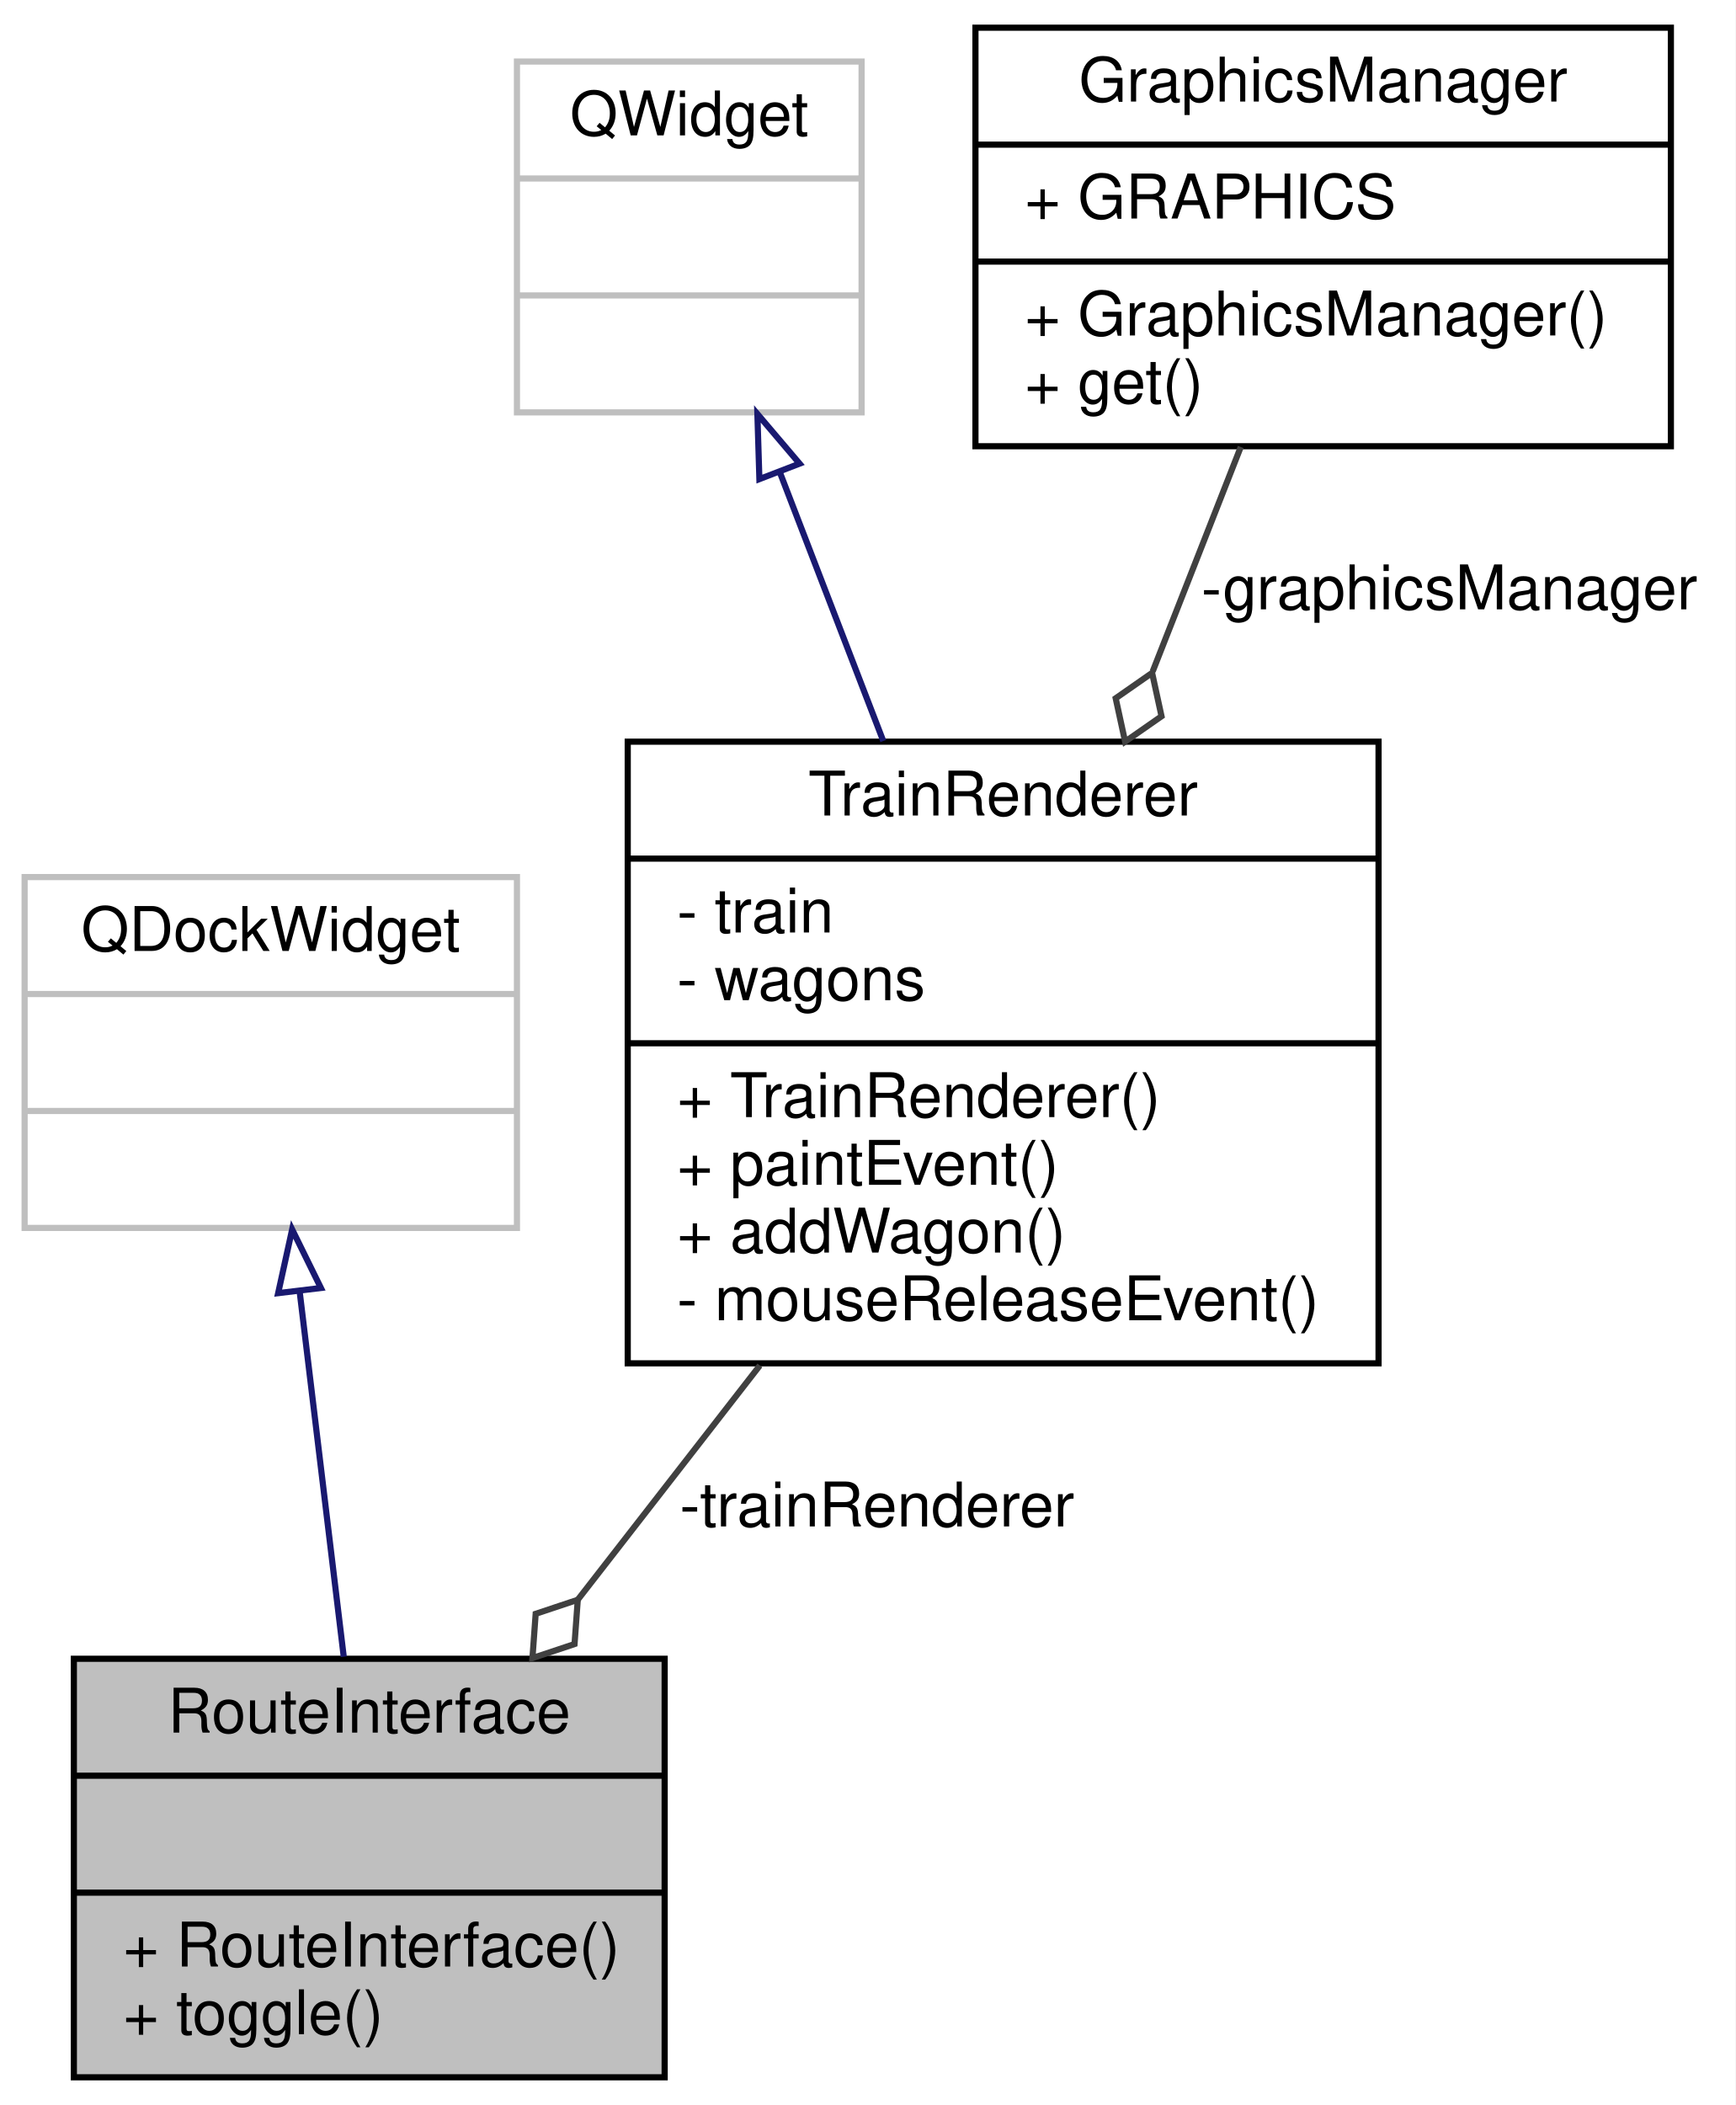
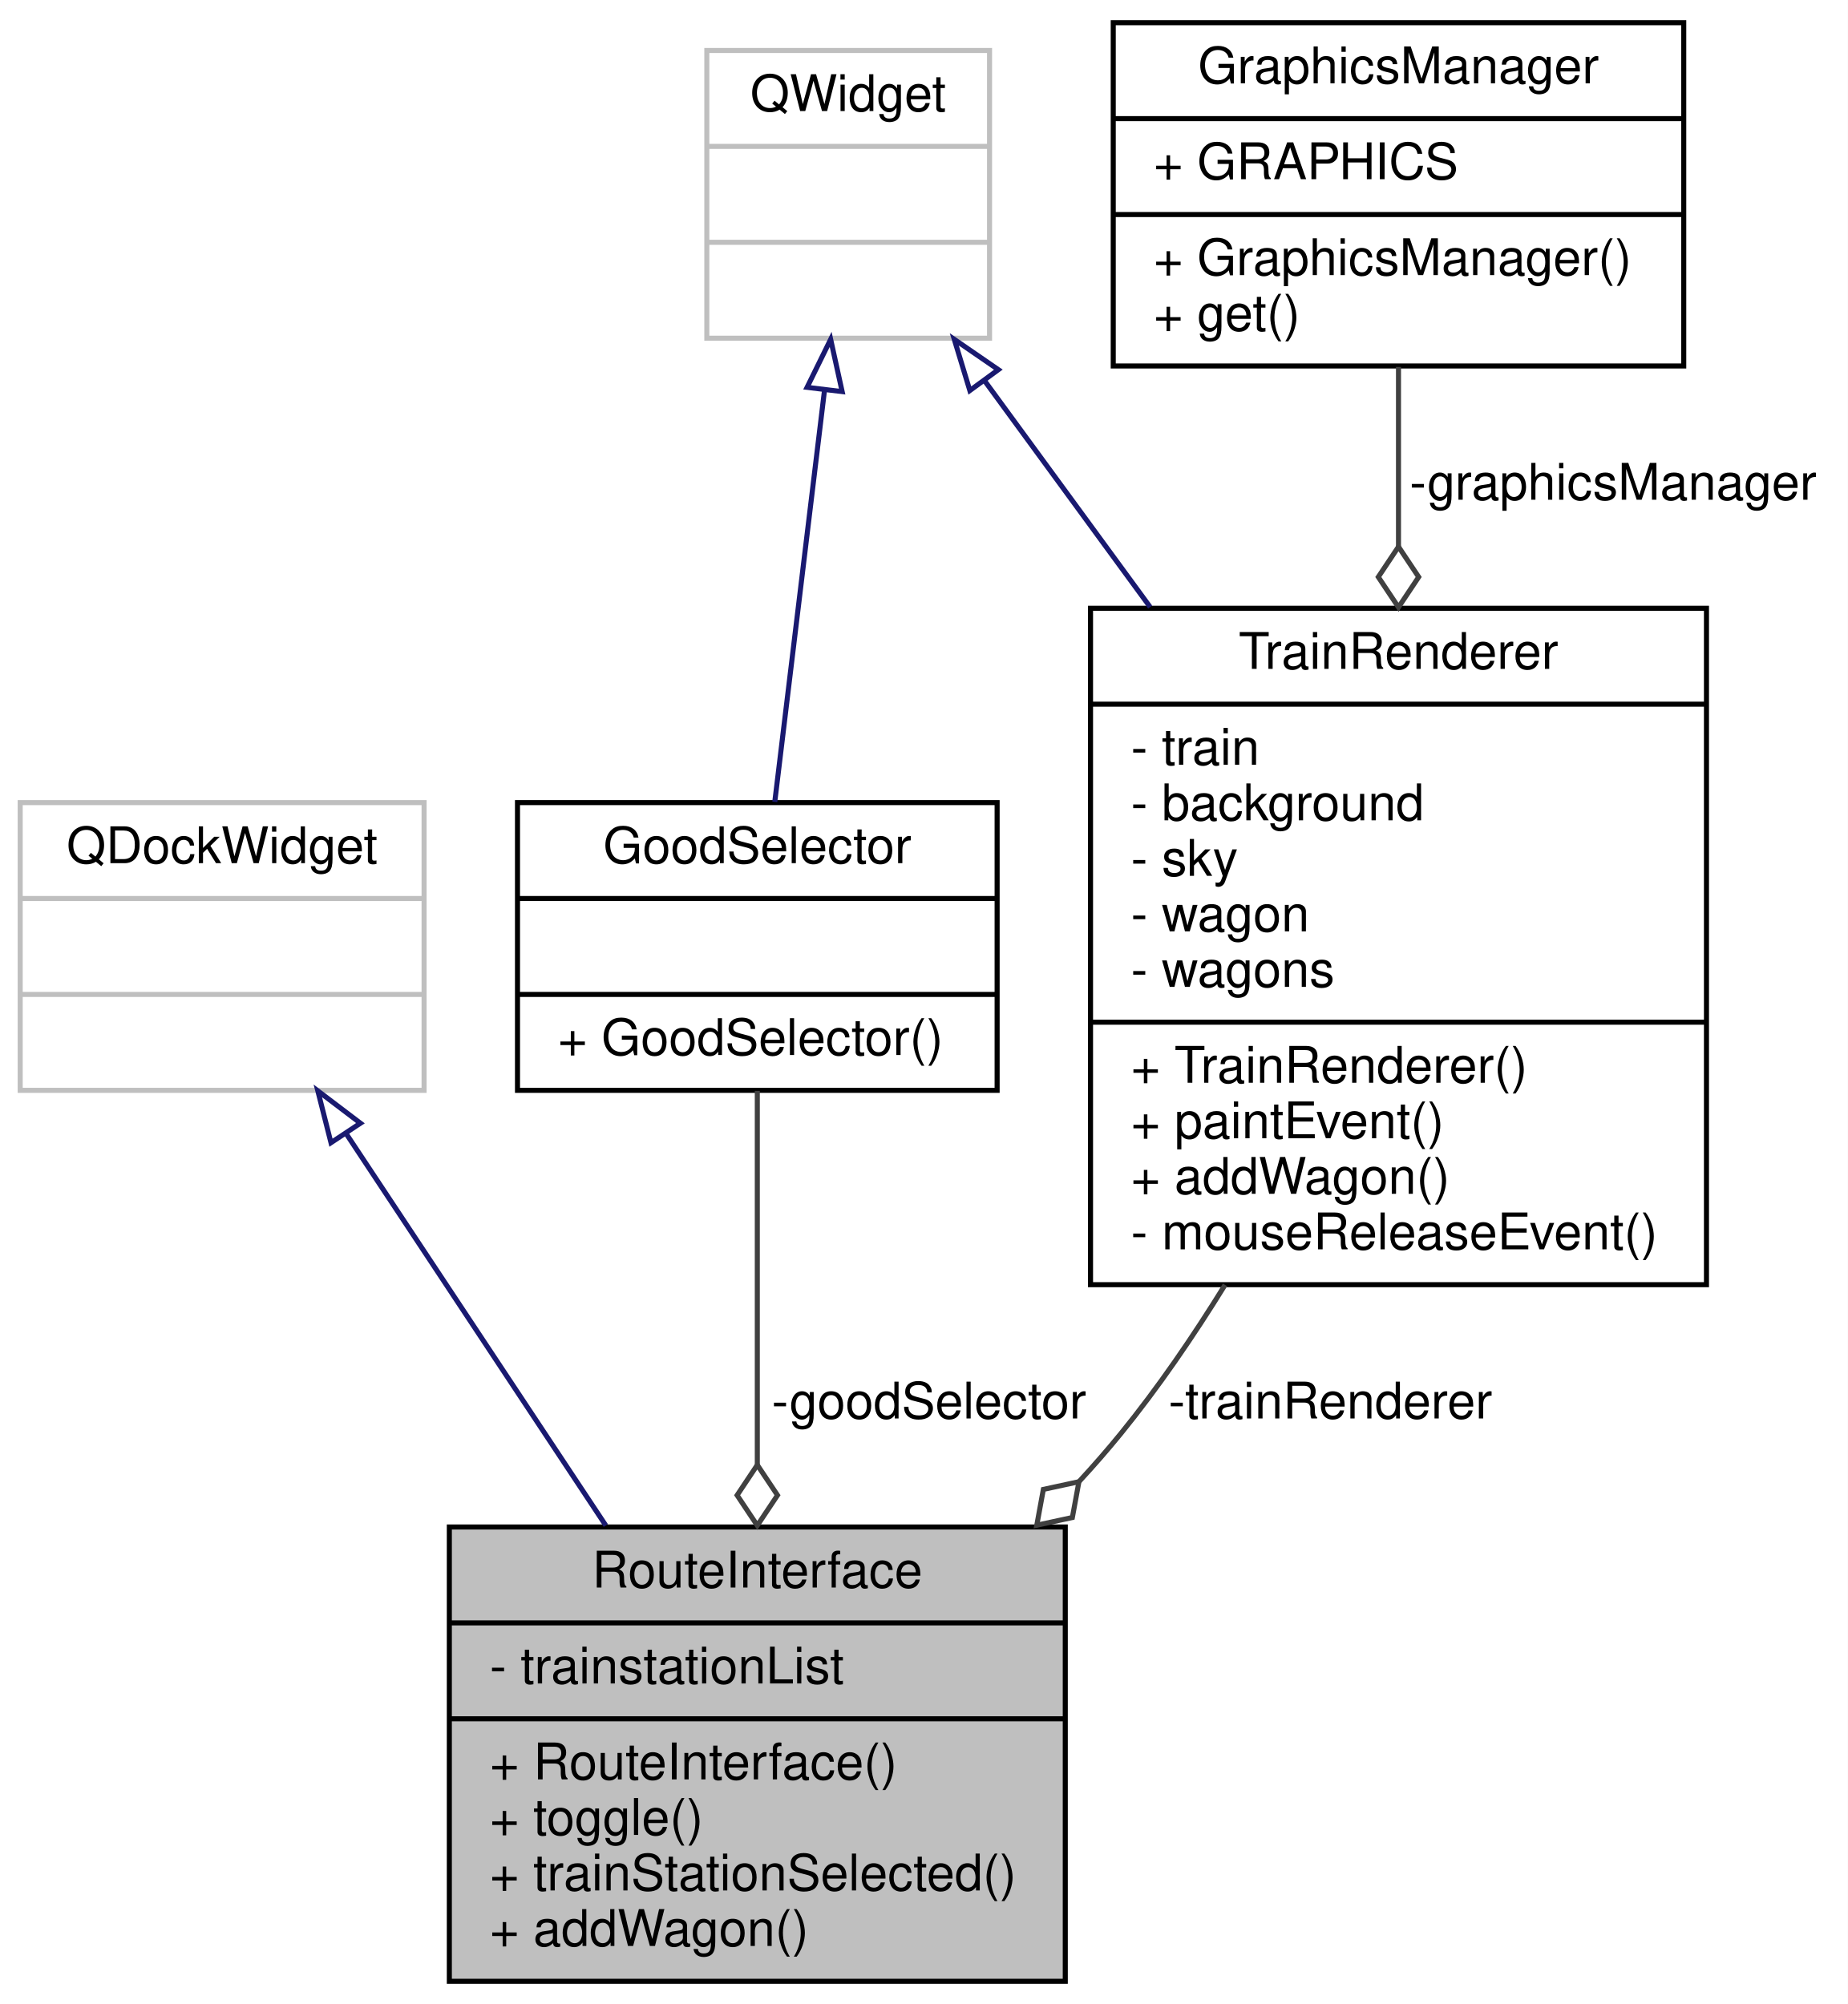
- <svg xmlns="http://www.w3.org/2000/svg" xmlns:xlink="http://www.w3.org/1999/xlink" width="282pt" height="342pt" viewBox="0.00 0.00 282.00 342.00">
-   <g id="graph0" class="graph" transform="scale(1 1) rotate(0) translate(4 338)">
-     <polygon fill="#ffffff" stroke="transparent" points="-4,4 -4,-338 278,-338 278,4 -4,4" />
+ <svg xmlns="http://www.w3.org/2000/svg" xmlns:xlink="http://www.w3.org/1999/xlink" width="366pt" height="397pt" viewBox="0.00 0.00 366.00 397.00">
+   <g id="graph0" class="graph" transform="scale(1 1) rotate(0) translate(4 393)">
+     <polygon fill="#ffffff" stroke="transparent" points="-4,4 -4,-393 362,-393 362,4 -4,4" />
    <g id="node1" class="node">
      <g id="a_node1">
        <a xlink:title=" ">
-           <polygon fill="#bfbfbf" stroke="#000000" points="8,-.5 8,-68.5 104,-68.5 104,-.5 8,-.5" />
-           <text text-anchor="middle" x="56" y="-56.5" font-family="Helvetica,sans-Serif" font-size="10.00" fill="#000000">RouteInterface</text>
-           <polyline fill="none" stroke="#000000" points="8,-49.5 104,-49.5 " />
-           <text text-anchor="middle" x="56" y="-37.5" font-family="Helvetica,sans-Serif" font-size="10.00" fill="#000000"> </text>
-           <polyline fill="none" stroke="#000000" points="8,-30.5 104,-30.5 " />
-           <text text-anchor="start" x="16" y="-18.5" font-family="Helvetica,sans-Serif" font-size="10.00" fill="#000000">+ RouteInterface()</text>
-           <text text-anchor="start" x="16" y="-7.5" font-family="Helvetica,sans-Serif" font-size="10.00" fill="#000000">+ toggle()</text>
+           <polygon fill="#bfbfbf" stroke="#000000" points="85,-.5 85,-90.5 207,-90.5 207,-.5 85,-.5" />
+           <text text-anchor="middle" x="146" y="-78.5" font-family="Helvetica,sans-Serif" font-size="10.00" fill="#000000">RouteInterface</text>
+           <polyline fill="none" stroke="#000000" points="85,-71.5 207,-71.5 " />
+           <text text-anchor="start" x="93" y="-59.5" font-family="Helvetica,sans-Serif" font-size="10.00" fill="#000000">- trainstationList</text>
+           <polyline fill="none" stroke="#000000" points="85,-52.5 207,-52.5 " />
+           <text text-anchor="start" x="93" y="-40.5" font-family="Helvetica,sans-Serif" font-size="10.00" fill="#000000">+ RouteInterface()</text>
+           <text text-anchor="start" x="93" y="-29.5" font-family="Helvetica,sans-Serif" font-size="10.00" fill="#000000">+ toggle()</text>
+           <text text-anchor="start" x="93" y="-18.5" font-family="Helvetica,sans-Serif" font-size="10.00" fill="#000000">+ trainStationSelected()</text>
+           <text text-anchor="start" x="93" y="-7.5" font-family="Helvetica,sans-Serif" font-size="10.00" fill="#000000">+ addWagon()</text>
        </a>
      </g>
    </g>
    <g id="node2" class="node">
      <g id="a_node2">
        <a xlink:title=" ">
-           <polygon fill="#ffffff" stroke="#bfbfbf" points="0,-138.5 0,-195.5 80,-195.5 80,-138.5 0,-138.5" />
-           <text text-anchor="middle" x="40" y="-183.5" font-family="Helvetica,sans-Serif" font-size="10.00" fill="#000000">QDockWidget</text>
-           <polyline fill="none" stroke="#bfbfbf" points="0,-176.5 80,-176.5 " />
-           <text text-anchor="middle" x="40" y="-164.5" font-family="Helvetica,sans-Serif" font-size="10.00" fill="#000000"> </text>
-           <polyline fill="none" stroke="#bfbfbf" points="0,-157.5 80,-157.5 " />
-           <text text-anchor="middle" x="40" y="-145.5" font-family="Helvetica,sans-Serif" font-size="10.00" fill="#000000"> </text>
+           <polygon fill="#ffffff" stroke="#bfbfbf" points="0,-177 0,-234 80,-234 80,-177 0,-177" />
+           <text text-anchor="middle" x="40" y="-222" font-family="Helvetica,sans-Serif" font-size="10.00" fill="#000000">QDockWidget</text>
+           <polyline fill="none" stroke="#bfbfbf" points="0,-215 80,-215 " />
+           <text text-anchor="middle" x="40" y="-203" font-family="Helvetica,sans-Serif" font-size="10.00" fill="#000000"> </text>
+           <polyline fill="none" stroke="#bfbfbf" points="0,-196 80,-196 " />
+           <text text-anchor="middle" x="40" y="-184" font-family="Helvetica,sans-Serif" font-size="10.00" fill="#000000"> </text>
        </a>
      </g>
    </g>
    <g id="edge1" class="edge">
-       <path fill="none" stroke="#191970" d="M44.683,-128.22C46.954,-109.412 49.659,-87.014 51.854,-68.832" />
-       <polygon fill="none" stroke="#191970" points="41.196,-127.902 43.472,-138.25 48.145,-128.741 41.196,-127.902" />
+       <path fill="none" stroke="#191970" d="M64.588,-168.386C79.915,-145.25 99.744,-115.321 115.994,-90.791" />
+       <polygon fill="none" stroke="#191970" points="61.556,-166.626 58.951,-176.895 67.391,-170.492 61.556,-166.626" />
    </g>
    <g id="node3" class="node">
      <g id="a_node3">
        <a xlink:href="classTrainRenderer.html" target="_top" xlink:title=" ">
-           <polygon fill="#ffffff" stroke="#000000" points="98,-116.5 98,-217.5 220,-217.5 220,-116.5 98,-116.5" />
-           <text text-anchor="middle" x="159" y="-205.5" font-family="Helvetica,sans-Serif" font-size="10.00" fill="#000000">TrainRenderer</text>
-           <polyline fill="none" stroke="#000000" points="98,-198.5 220,-198.5 " />
-           <text text-anchor="start" x="106" y="-186.5" font-family="Helvetica,sans-Serif" font-size="10.00" fill="#000000">- train</text>
-           <text text-anchor="start" x="106" y="-175.5" font-family="Helvetica,sans-Serif" font-size="10.00" fill="#000000">- wagons</text>
-           <polyline fill="none" stroke="#000000" points="98,-168.5 220,-168.5 " />
-           <text text-anchor="start" x="106" y="-156.5" font-family="Helvetica,sans-Serif" font-size="10.00" fill="#000000">+ TrainRenderer()</text>
-           <text text-anchor="start" x="106" y="-145.5" font-family="Helvetica,sans-Serif" font-size="10.00" fill="#000000">+ paintEvent()</text>
-           <text text-anchor="start" x="106" y="-134.5" font-family="Helvetica,sans-Serif" font-size="10.00" fill="#000000">+ addWagon()</text>
-           <text text-anchor="start" x="106" y="-123.5" font-family="Helvetica,sans-Serif" font-size="10.00" fill="#000000">- mouseReleaseEvent()</text>
+           <polygon fill="#ffffff" stroke="#000000" points="212,-138.5 212,-272.5 334,-272.5 334,-138.5 212,-138.5" />
+           <text text-anchor="middle" x="273" y="-260.5" font-family="Helvetica,sans-Serif" font-size="10.00" fill="#000000">TrainRenderer</text>
+           <polyline fill="none" stroke="#000000" points="212,-253.5 334,-253.5 " />
+           <text text-anchor="start" x="220" y="-241.5" font-family="Helvetica,sans-Serif" font-size="10.00" fill="#000000">- train</text>
+           <text text-anchor="start" x="220" y="-230.5" font-family="Helvetica,sans-Serif" font-size="10.00" fill="#000000">- background</text>
+           <text text-anchor="start" x="220" y="-219.5" font-family="Helvetica,sans-Serif" font-size="10.00" fill="#000000">- sky</text>
+           <text text-anchor="start" x="220" y="-208.5" font-family="Helvetica,sans-Serif" font-size="10.00" fill="#000000">- wagon</text>
+           <text text-anchor="start" x="220" y="-197.5" font-family="Helvetica,sans-Serif" font-size="10.00" fill="#000000">- wagons</text>
+           <polyline fill="none" stroke="#000000" points="212,-190.5 334,-190.5 " />
+           <text text-anchor="start" x="220" y="-178.5" font-family="Helvetica,sans-Serif" font-size="10.00" fill="#000000">+ TrainRenderer()</text>
+           <text text-anchor="start" x="220" y="-167.5" font-family="Helvetica,sans-Serif" font-size="10.00" fill="#000000">+ paintEvent()</text>
+           <text text-anchor="start" x="220" y="-156.5" font-family="Helvetica,sans-Serif" font-size="10.00" fill="#000000">+ addWagon()</text>
+           <text text-anchor="start" x="220" y="-145.5" font-family="Helvetica,sans-Serif" font-size="10.00" fill="#000000">- mouseReleaseEvent()</text>
        </a>
      </g>
    </g>
    <g id="edge2" class="edge">
-       <path fill="none" stroke="#404040" d="M119.472,-116.151C109.713,-103.597 99.347,-90.263 89.884,-78.089" />
-       <polygon fill="none" stroke="#404040" points="89.882,-78.085 83.041,-75.803 82.517,-68.611 89.357,-70.893 89.882,-78.085" />
-       <text text-anchor="middle" x="138.5" y="-90" font-family="Helvetica,sans-Serif" font-size="10.00" fill="#000000"> -trainRenderer</text>
+       <path fill="none" stroke="#404040" d="M238.646,-138.454C232.318,-128.211 225.363,-118.049 218,-109 215.397,-105.8 212.623,-102.626 209.738,-99.502" />
+       <polygon fill="none" stroke="#404040" points="209.706,-99.469 202.658,-97.943 201.356,-90.85 208.403,-92.376 209.706,-99.469" />
+       <text text-anchor="middle" x="259.5" y="-112" font-family="Helvetica,sans-Serif" font-size="10.00" fill="#000000"> -trainRenderer</text>
    </g>
    <g id="node4" class="node">
      <g id="a_node4">
        <a xlink:title=" ">
-           <polygon fill="#ffffff" stroke="#bfbfbf" points="80,-271 80,-328 136,-328 136,-271 80,-271" />
-           <text text-anchor="middle" x="108" y="-316" font-family="Helvetica,sans-Serif" font-size="10.00" fill="#000000">QWidget</text>
-           <polyline fill="none" stroke="#bfbfbf" points="80,-309 136,-309 " />
-           <text text-anchor="middle" x="108" y="-297" font-family="Helvetica,sans-Serif" font-size="10.00" fill="#000000"> </text>
-           <polyline fill="none" stroke="#bfbfbf" points="80,-290 136,-290 " />
-           <text text-anchor="middle" x="108" y="-278" font-family="Helvetica,sans-Serif" font-size="10.00" fill="#000000"> </text>
+           <polygon fill="#ffffff" stroke="#bfbfbf" points="136,-326 136,-383 192,-383 192,-326 136,-326" />
+           <text text-anchor="middle" x="164" y="-371" font-family="Helvetica,sans-Serif" font-size="10.00" fill="#000000">QWidget</text>
+           <polyline fill="none" stroke="#bfbfbf" points="136,-364 192,-364 " />
+           <text text-anchor="middle" x="164" y="-352" font-family="Helvetica,sans-Serif" font-size="10.00" fill="#000000"> </text>
+           <polyline fill="none" stroke="#bfbfbf" points="136,-345 192,-345 " />
+           <text text-anchor="middle" x="164" y="-333" font-family="Helvetica,sans-Serif" font-size="10.00" fill="#000000"> </text>
        </a>
      </g>
    </g>
    <g id="edge3" class="edge">
-       <path fill="none" stroke="#191970" d="M122.732,-261.226C127.969,-247.619 133.949,-232.084 139.521,-217.607" />
-       <polygon fill="none" stroke="#191970" points="119.392,-260.16 119.066,-270.75 125.925,-262.674 119.392,-260.16" />
+       <path fill="none" stroke="#191970" d="M190.975,-317.625C200.918,-304.034 212.518,-288.177 223.811,-272.739" />
+       <polygon fill="none" stroke="#191970" points="188.096,-315.634 185.016,-325.771 193.745,-319.767 188.096,-315.634" />
+     </g>
+     <g id="node6" class="node">
+       <g id="a_node6">
+         <a xlink:href="classGoodSelector.html" target="_top" xlink:title=" ">
+           <polygon fill="#ffffff" stroke="#000000" points="98.5,-177 98.5,-234 193.5,-234 193.5,-177 98.5,-177" />
+           <text text-anchor="middle" x="146" y="-222" font-family="Helvetica,sans-Serif" font-size="10.00" fill="#000000">GoodSelector</text>
+           <polyline fill="none" stroke="#000000" points="98.5,-215 193.5,-215 " />
+           <text text-anchor="middle" x="146" y="-203" font-family="Helvetica,sans-Serif" font-size="10.00" fill="#000000"> </text>
+           <polyline fill="none" stroke="#000000" points="98.5,-196 193.5,-196 " />
+           <text text-anchor="start" x="106.5" y="-184" font-family="Helvetica,sans-Serif" font-size="10.00" fill="#000000">+ GoodSelector()</text>
+         </a>
+       </g>
+     </g>
+     <g id="edge6" class="edge">
+       <path fill="none" stroke="#191970" d="M159.31,-315.681C156.226,-290.152 152.258,-257.305 149.46,-234.141" />
+       <polygon fill="none" stroke="#191970" points="155.855,-316.263 160.529,-325.771 162.805,-315.424 155.855,-316.263" />
    </g>
    <g id="node5" class="node">
      <g id="a_node5">
        <a xlink:href="classGraphicsManager.html" target="_top" xlink:title=" ">
-           <polygon fill="#ffffff" stroke="#000000" points="154.5,-265.5 154.5,-333.5 267.5,-333.5 267.5,-265.5 154.5,-265.5" />
-           <text text-anchor="middle" x="211" y="-321.5" font-family="Helvetica,sans-Serif" font-size="10.00" fill="#000000">GraphicsManager</text>
-           <polyline fill="none" stroke="#000000" points="154.5,-314.5 267.5,-314.5 " />
-           <text text-anchor="start" x="162.5" y="-302.5" font-family="Helvetica,sans-Serif" font-size="10.00" fill="#000000">+ GRAPHICS</text>
-           <polyline fill="none" stroke="#000000" points="154.5,-295.5 267.5,-295.5 " />
-           <text text-anchor="start" x="162.5" y="-283.5" font-family="Helvetica,sans-Serif" font-size="10.00" fill="#000000">+ GraphicsManager()</text>
-           <text text-anchor="start" x="162.5" y="-272.5" font-family="Helvetica,sans-Serif" font-size="10.00" fill="#000000">+ get()</text>
+           <polygon fill="#ffffff" stroke="#000000" points="216.5,-320.5 216.5,-388.5 329.5,-388.5 329.5,-320.5 216.5,-320.5" />
+           <text text-anchor="middle" x="273" y="-376.5" font-family="Helvetica,sans-Serif" font-size="10.00" fill="#000000">GraphicsManager</text>
+           <polyline fill="none" stroke="#000000" points="216.5,-369.5 329.5,-369.5 " />
+           <text text-anchor="start" x="224.5" y="-357.5" font-family="Helvetica,sans-Serif" font-size="10.00" fill="#000000">+ GRAPHICS</text>
+           <polyline fill="none" stroke="#000000" points="216.5,-350.5 329.5,-350.5 " />
+           <text text-anchor="start" x="224.5" y="-338.5" font-family="Helvetica,sans-Serif" font-size="10.00" fill="#000000">+ GraphicsManager()</text>
+           <text text-anchor="start" x="224.5" y="-327.5" font-family="Helvetica,sans-Serif" font-size="10.00" fill="#000000">+ get()</text>
        </a>
      </g>
    </g>
    <g id="edge4" class="edge">
-       <path fill="none" stroke="#404040" d="M197.609,-265.378C193.231,-254.224 188.225,-241.466 183.3,-228.917" />
-       <polygon fill="none" stroke="#404040" points="183.204,-228.674 177.288,-224.55 178.82,-217.503 184.736,-221.627 183.204,-228.674" />
-       <text text-anchor="middle" x="231.5" y="-239" font-family="Helvetica,sans-Serif" font-size="10.00" fill="#000000"> -graphicsManager</text>
+       <path fill="none" stroke="#404040" d="M273,-320.316C273,-309.573 273,-297.23 273,-284.708" />
+       <polygon fill="none" stroke="#404040" points="273,-284.694 269,-278.695 273,-272.694 277,-278.694 273,-284.694" />
+       <text text-anchor="middle" x="315.5" y="-294" font-family="Helvetica,sans-Serif" font-size="10.00" fill="#000000"> -graphicsManager</text>
+     </g>
+     <g id="edge5" class="edge">
+       <path fill="none" stroke="#404040" d="M146,-176.895C146,-156.348 146,-127.956 146,-102.82" />
+       <polygon fill="none" stroke="#404040" points="146,-102.791 142,-96.791 146,-90.791 150,-96.791 146,-102.791" />
+       <text text-anchor="middle" x="180" y="-112" font-family="Helvetica,sans-Serif" font-size="10.00" fill="#000000"> -goodSelector</text>
    </g>
  </g>
</svg>
